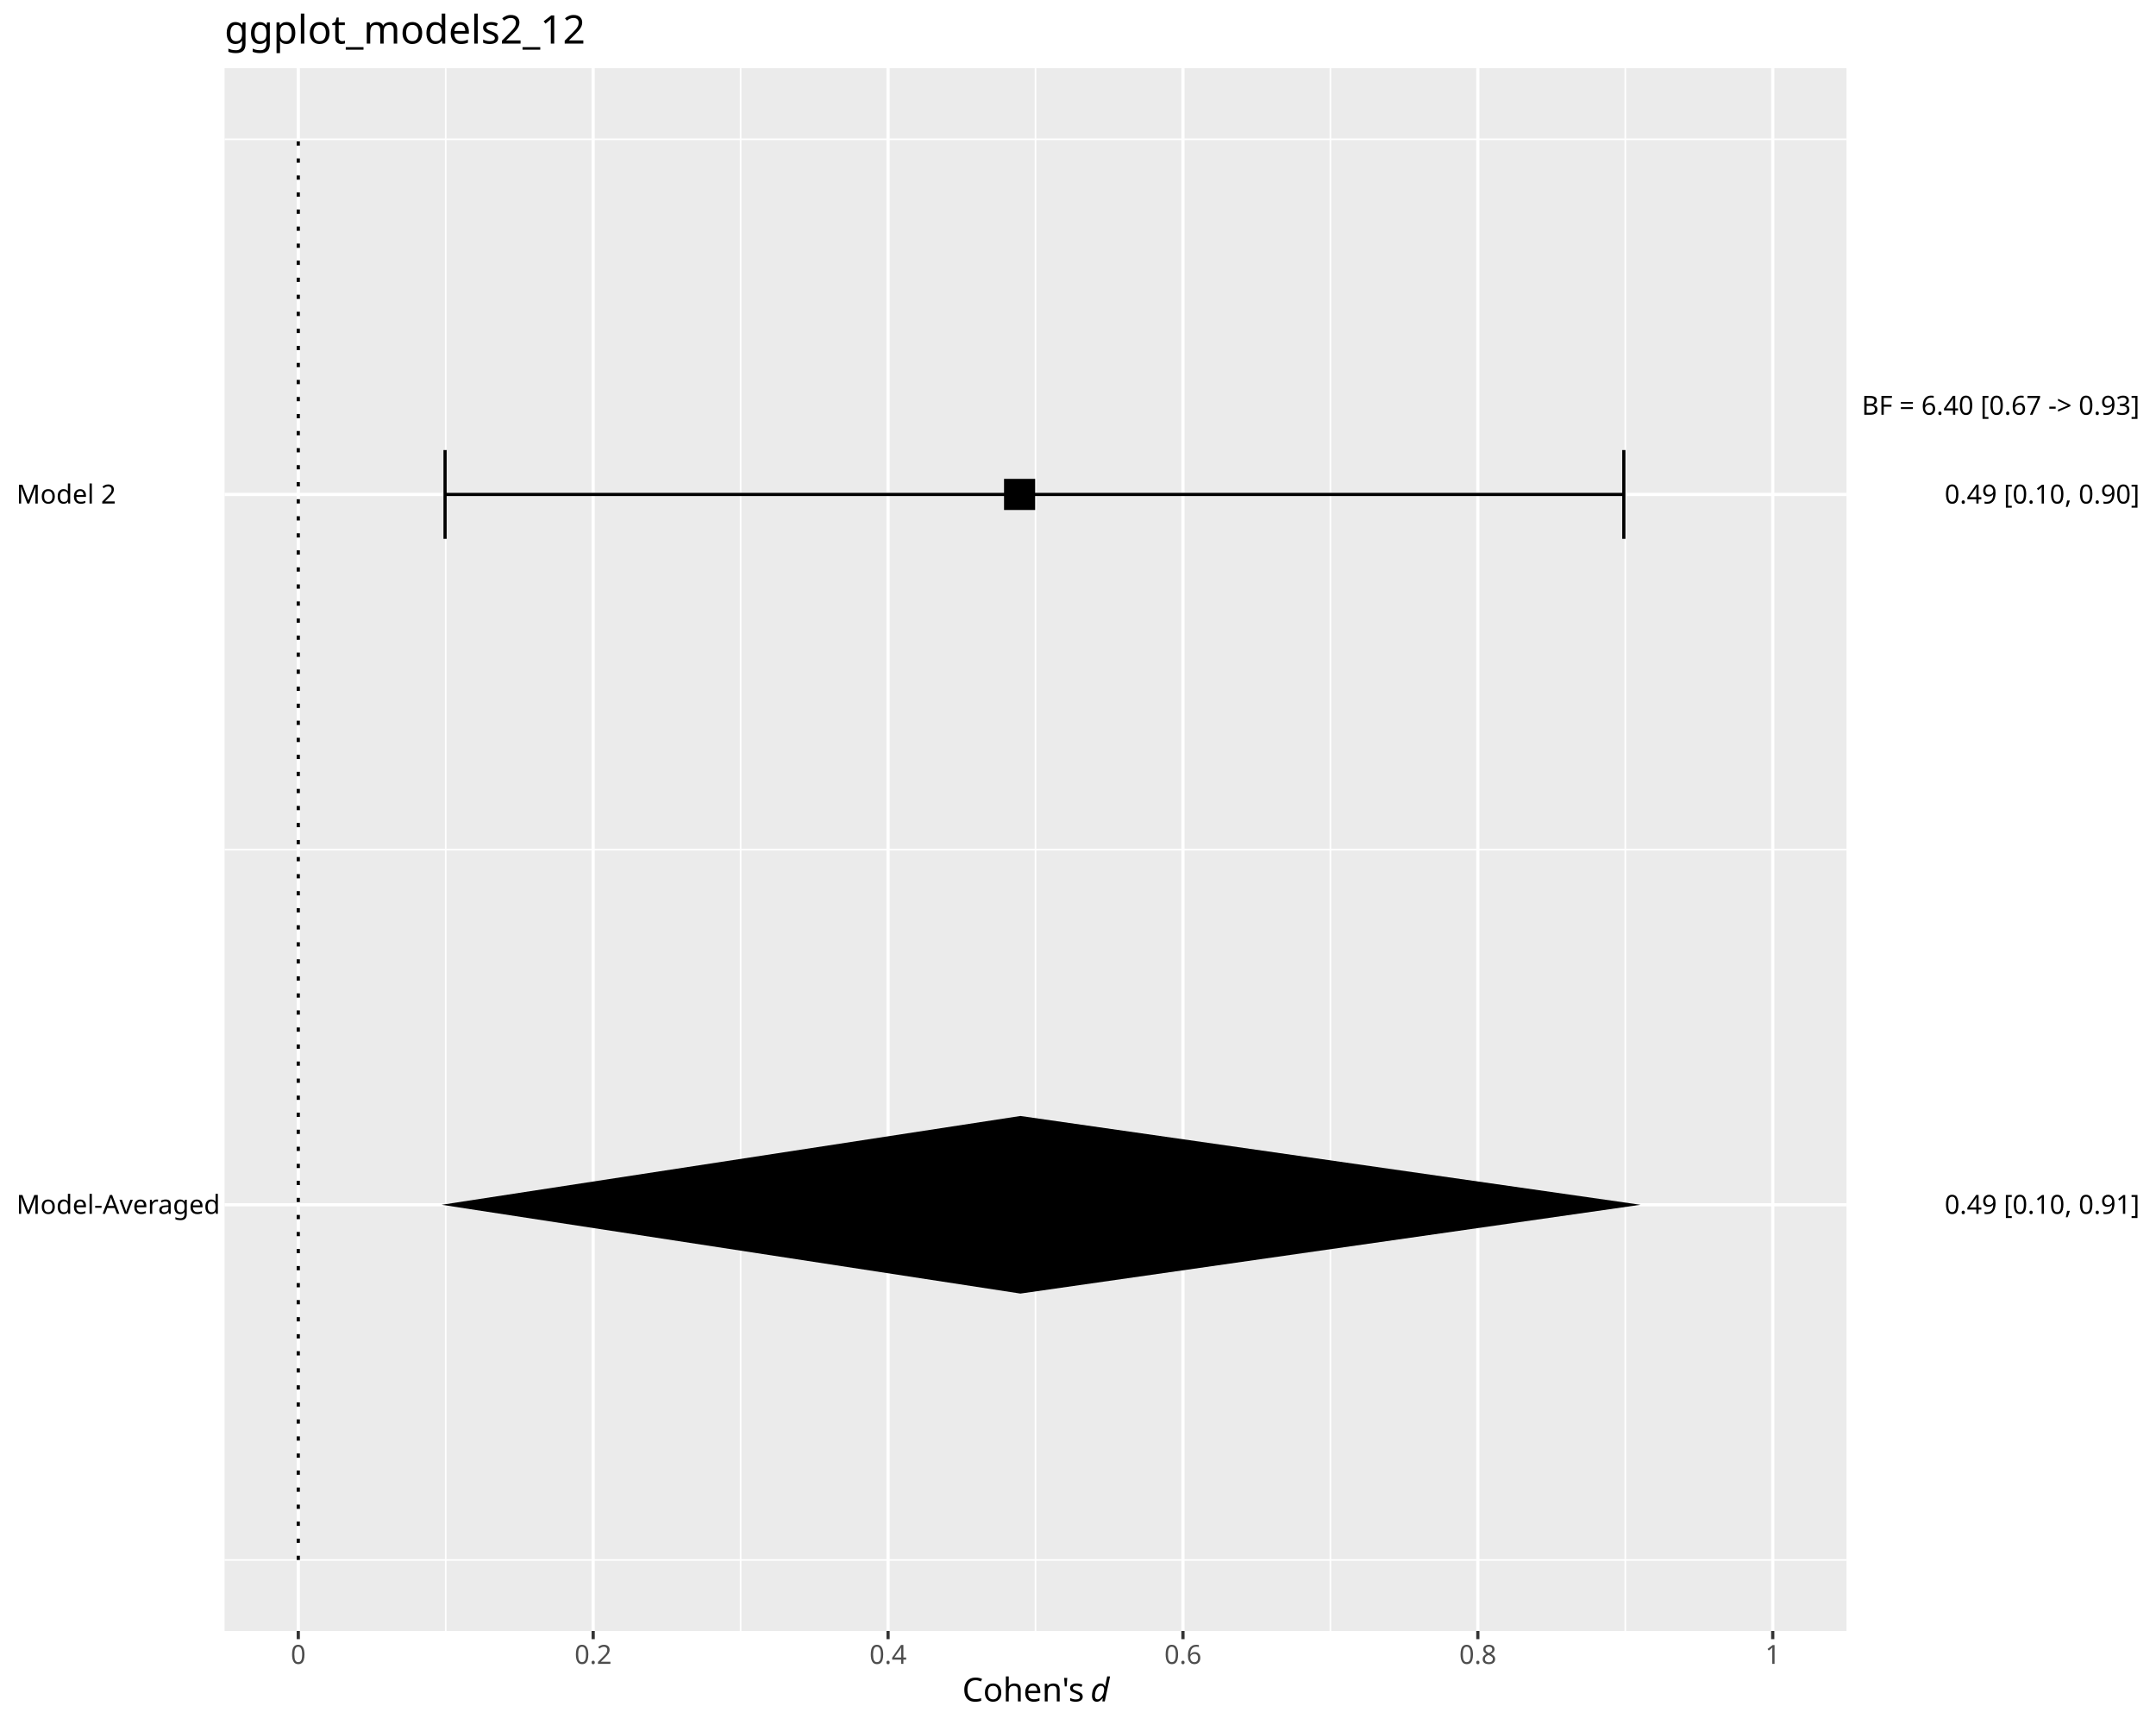
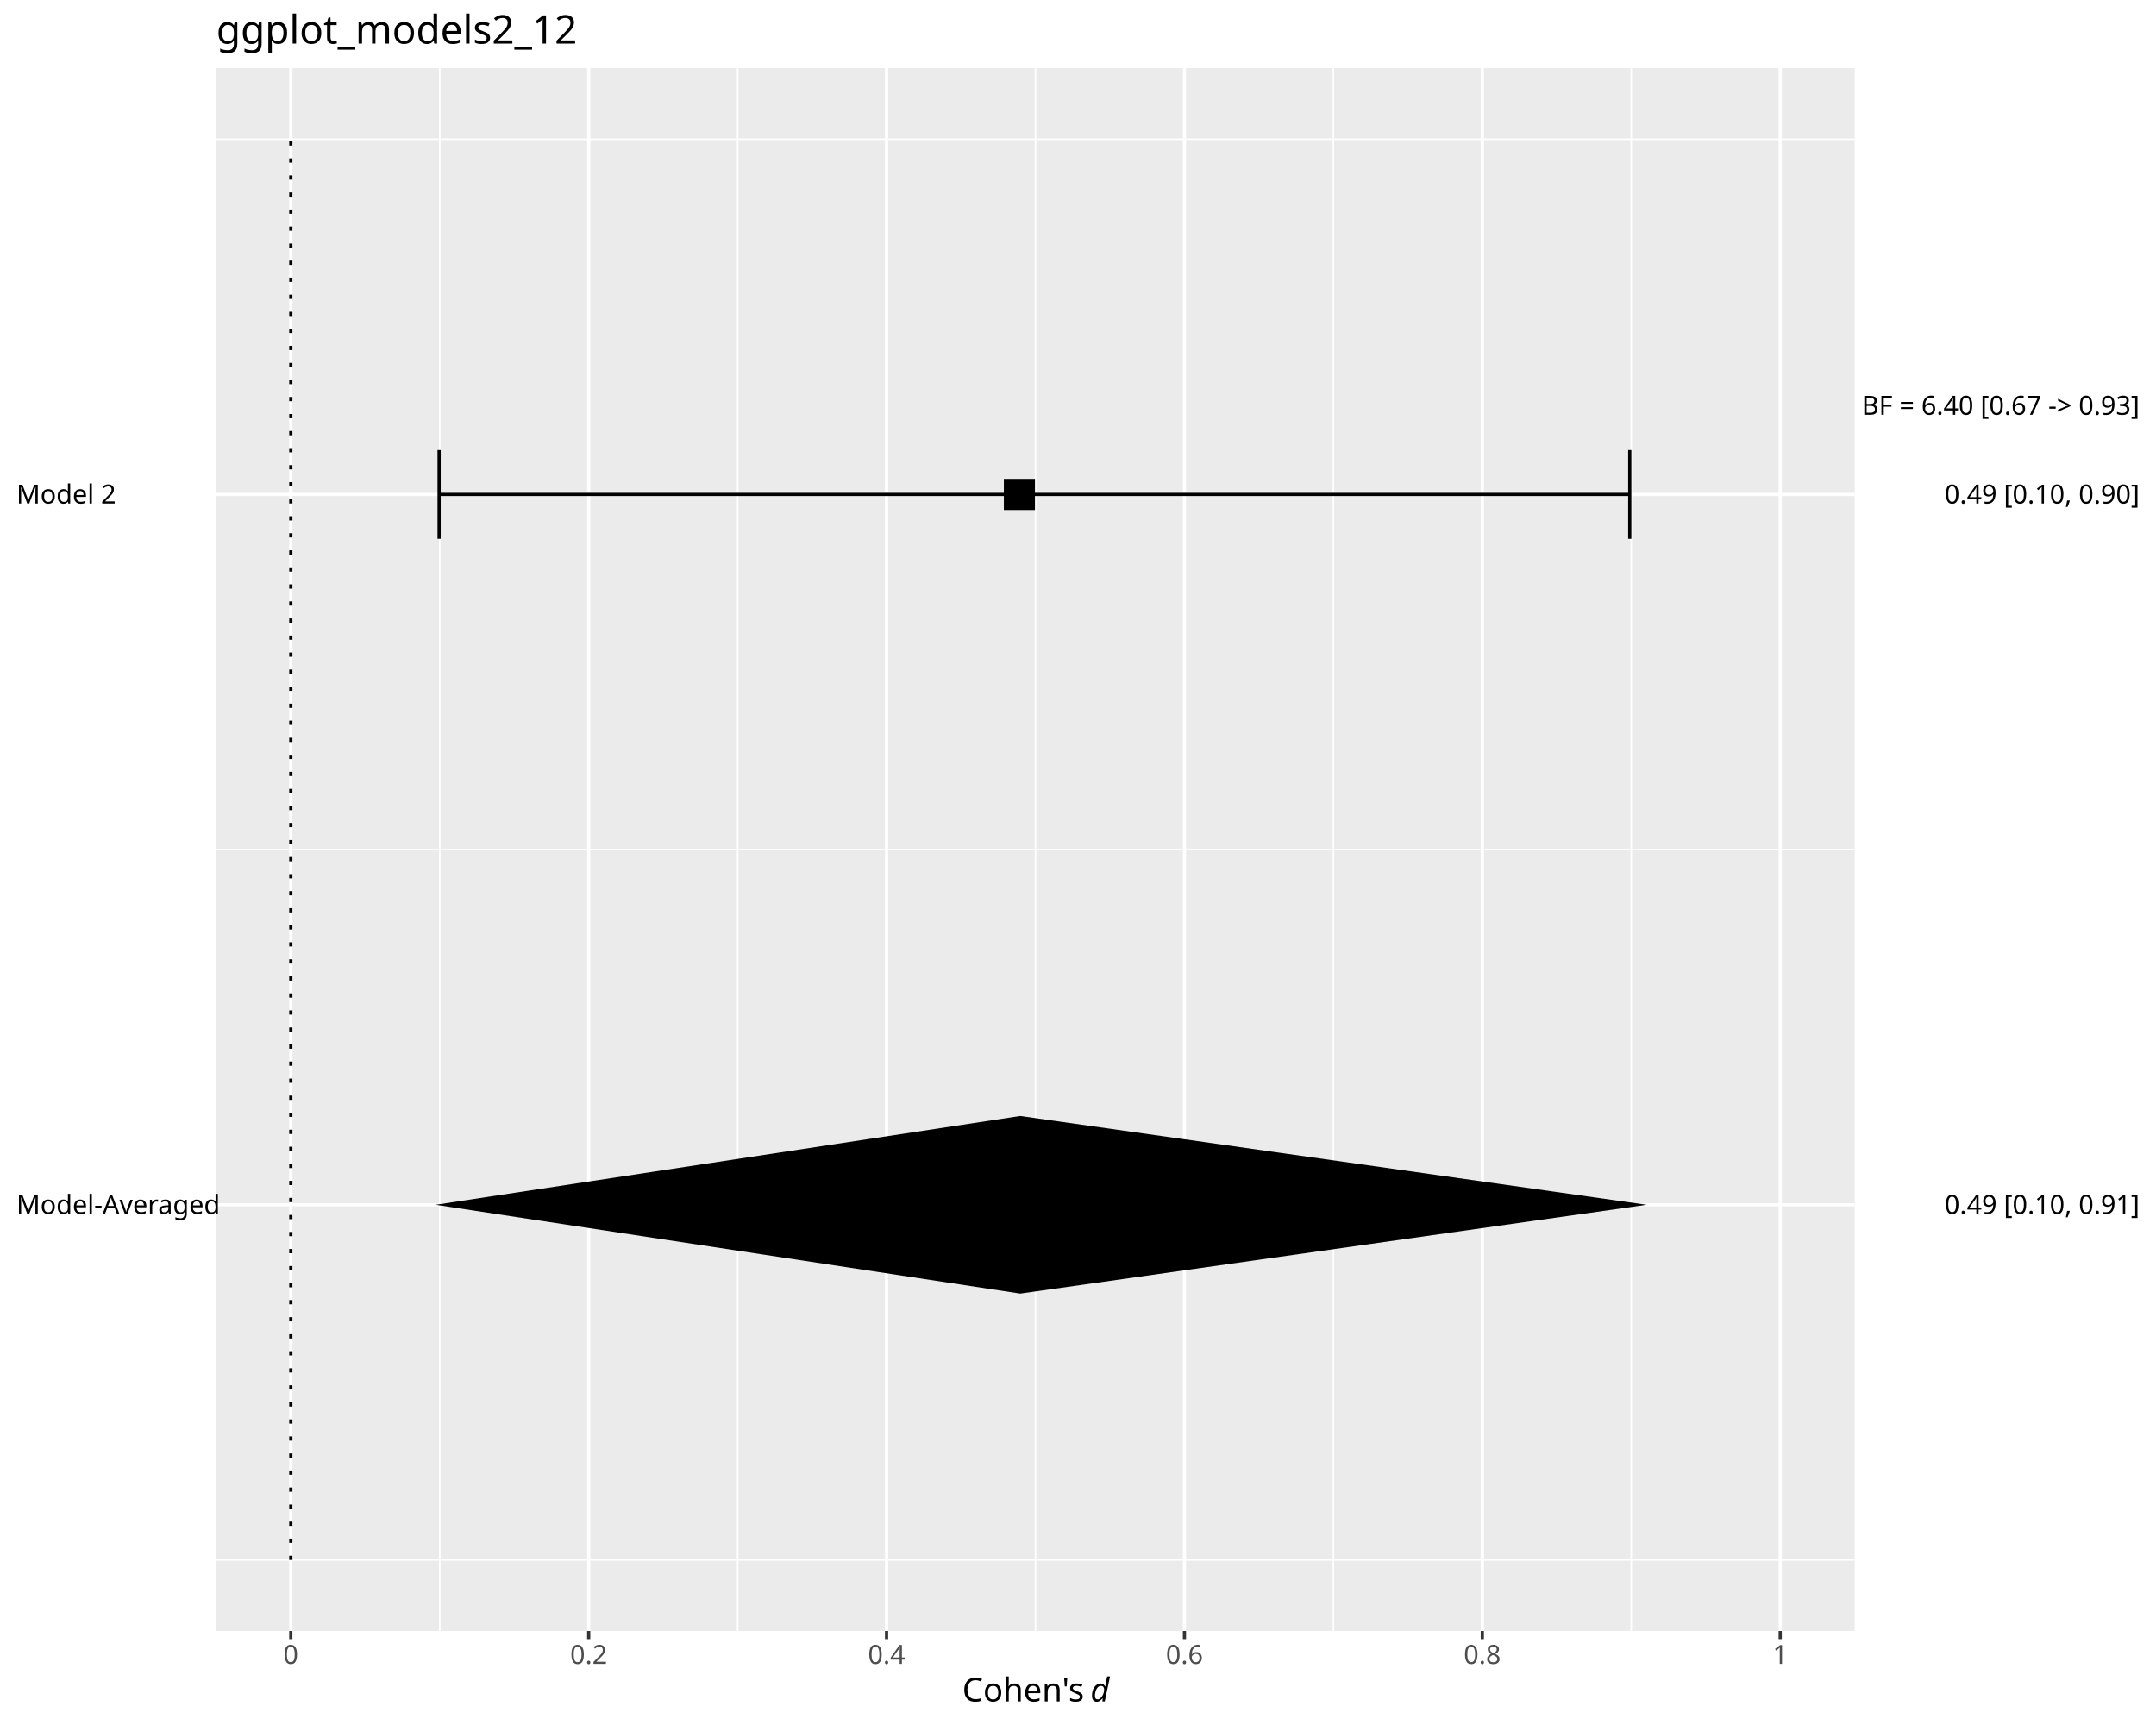
<svg xmlns="http://www.w3.org/2000/svg" class="svglite" data-engine-version="2.0" width="720.00pt" height="576.00pt" viewBox="0 0 720.00 576.00">
  <defs>
    <style type="text/css">
    .svglite line, .svglite polyline, .svglite polygon, .svglite path, .svglite rect, .svglite circle {
      fill: none;
      stroke: #000000;
      stroke-linecap: round;
      stroke-linejoin: round;
      stroke-miterlimit: 10.00;
    }
  </style>
  </defs>
  <rect width="100%" height="100%" style="stroke: none; fill: #FFFFFF;" />
  <defs>
    <clipPath id="cpMC4wMHw3MjAuMDB8MC4wMHw1NzYuMDA=">
      <rect x="0.00" y="0.00" width="720.00" height="576.00" />
    </clipPath>
  </defs>
  <g clip-path="url(#cpMC4wMHw3MjAuMDB8MC4wMHw1NzYuMDA=)">
-     <rect x="0.00" y="0.00" width="720.00" height="576.00" style="stroke-width: 1.07; stroke: #FFFFFF; fill: #FFFFFF;" />
+     <rect x="0" y="0.00" width="720.00" height="576.00" style="stroke-width: 1.07; stroke: #FFFFFF; fill: #FFFFFF;" />
  </g>
  <defs>
-     <clipPath id="cpNzQuOTl8NjE2LjYzfDIyLjc4fDU0NC42MA==">
-       <rect x="74.99" y="22.78" width="541.64" height="521.82" />
+     <clipPath id="cpNzIuMjV8NjE5LjM3fDIyLjc4fDU0NC42MA==">
+       <rect x="72.25" y="22.78" width="547.12" height="521.82" />
    </clipPath>
  </defs>
-   <g clip-path="url(#cpNzQuOTl8NjE2LjYzfDIyLjc4fDU0NC42MA==)">
-     <rect x="74.99" y="22.78" width="541.64" height="521.82" style="stroke-width: 1.07; stroke: none; fill: #EBEBEB;" />
-     <polyline points="74.99,520.89 616.63,520.89 " style="stroke-width: 0.53; stroke: #FFFFFF; stroke-linecap: butt;" />
-     <polyline points="74.99,283.69 616.63,283.69 " style="stroke-width: 0.53; stroke: #FFFFFF; stroke-linecap: butt;" />
-     <polyline points="74.99,46.50 616.63,46.50 " style="stroke-width: 0.53; stroke: #FFFFFF; stroke-linecap: butt;" />
-     <polyline points="148.85,544.60 148.85,22.78 " style="stroke-width: 0.53; stroke: #FFFFFF; stroke-linecap: butt;" />
-     <polyline points="247.33,544.60 247.33,22.78 " style="stroke-width: 0.53; stroke: #FFFFFF; stroke-linecap: butt;" />
+   <g clip-path="url(#cpNzIuMjV8NjE5LjM3fDIyLjc4fDU0NC42MA==)">
+     <rect x="72.25" y="22.78" width="547.12" height="521.82" style="stroke-width: 1.07; stroke: none; fill: #EBEBEB;" />
+     <polyline points="72.25,520.89 619.37,520.89 " style="stroke-width: 0.53; stroke: #FFFFFF; stroke-linecap: butt;" />
+     <polyline points="72.25,283.69 619.37,283.69 " style="stroke-width: 0.53; stroke: #FFFFFF; stroke-linecap: butt;" />
+     <polyline points="72.25,46.50 619.37,46.50 " style="stroke-width: 0.53; stroke: #FFFFFF; stroke-linecap: butt;" />
+     <polyline points="146.86,544.60 146.86,22.78 " style="stroke-width: 0.53; stroke: #FFFFFF; stroke-linecap: butt;" />
+     <polyline points="246.33,544.60 246.33,22.78 " style="stroke-width: 0.53; stroke: #FFFFFF; stroke-linecap: butt;" />
    <polyline points="345.81,544.60 345.81,22.78 " style="stroke-width: 0.53; stroke: #FFFFFF; stroke-linecap: butt;" />
-     <polyline points="444.29,544.60 444.29,22.78 " style="stroke-width: 0.53; stroke: #FFFFFF; stroke-linecap: butt;" />
-     <polyline points="542.77,544.60 542.77,22.78 " style="stroke-width: 0.53; stroke: #FFFFFF; stroke-linecap: butt;" />
-     <polyline points="74.99,402.29 616.63,402.29 " style="stroke-width: 1.07; stroke: #FFFFFF; stroke-linecap: butt;" />
-     <polyline points="74.99,165.10 616.63,165.10 " style="stroke-width: 1.07; stroke: #FFFFFF; stroke-linecap: butt;" />
-     <polyline points="99.61,544.60 99.61,22.78 " style="stroke-width: 1.07; stroke: #FFFFFF; stroke-linecap: butt;" />
-     <polyline points="198.09,544.60 198.09,22.78 " style="stroke-width: 1.07; stroke: #FFFFFF; stroke-linecap: butt;" />
-     <polyline points="296.57,544.60 296.57,22.78 " style="stroke-width: 1.07; stroke: #FFFFFF; stroke-linecap: butt;" />
-     <polyline points="395.05,544.60 395.05,22.78 " style="stroke-width: 1.07; stroke: #FFFFFF; stroke-linecap: butt;" />
-     <polyline points="493.53,544.60 493.53,22.78 " style="stroke-width: 1.07; stroke: #FFFFFF; stroke-linecap: butt;" />
-     <polyline points="592.01,544.60 592.01,22.78 " style="stroke-width: 1.07; stroke: #FFFFFF; stroke-linecap: butt;" />
-     <polyline points="542.28,179.92 542.28,150.27 " style="stroke-width: 1.07; stroke-linecap: butt;" />
-     <polyline points="542.28,165.10 148.63,165.10 " style="stroke-width: 1.07; stroke-linecap: butt;" />
-     <polyline points="148.63,179.92 148.63,150.27 " style="stroke-width: 1.07; stroke-linecap: butt;" />
-     <polygon points="335.30,170.29 345.69,170.29 345.69,159.90 335.30,159.90 " style="stroke-width: 0.71; stroke: none; fill: #000000;" />
-     <polygon points="147.48,402.29 340.76,372.64 547.86,402.29 340.76,431.94 " style="stroke-width: 1.07; stroke: none; stroke-linecap: butt; fill: #000000;" />
-     <polyline points="99.61,520.89 99.61,46.50 " style="stroke-width: 1.07; stroke-dasharray: 1.42,4.27; stroke-linecap: butt;" />
+     <polyline points="445.29,544.60 445.29,22.78 " style="stroke-width: 0.53; stroke: #FFFFFF; stroke-linecap: butt;" />
+     <polyline points="544.76,544.60 544.76,22.78 " style="stroke-width: 0.53; stroke: #FFFFFF; stroke-linecap: butt;" />
+     <polyline points="72.25,402.29 619.37,402.29 " style="stroke-width: 1.07; stroke: #FFFFFF; stroke-linecap: butt;" />
+     <polyline points="72.25,165.10 619.37,165.10 " style="stroke-width: 1.07; stroke: #FFFFFF; stroke-linecap: butt;" />
+     <polyline points="97.12,544.60 97.12,22.78 " style="stroke-width: 1.07; stroke: #FFFFFF; stroke-linecap: butt;" />
+     <polyline points="196.60,544.60 196.60,22.78 " style="stroke-width: 1.07; stroke: #FFFFFF; stroke-linecap: butt;" />
+     <polyline points="296.07,544.60 296.07,22.78 " style="stroke-width: 1.07; stroke: #FFFFFF; stroke-linecap: butt;" />
+     <polyline points="395.55,544.60 395.55,22.78 " style="stroke-width: 1.07; stroke: #FFFFFF; stroke-linecap: butt;" />
+     <polyline points="495.02,544.60 495.02,22.78 " style="stroke-width: 1.07; stroke: #FFFFFF; stroke-linecap: butt;" />
+     <polyline points="594.50,544.60 594.50,22.78 " style="stroke-width: 1.07; stroke: #FFFFFF; stroke-linecap: butt;" />
+     <polyline points="544.26,179.92 544.26,150.27 " style="stroke-width: 1.07; stroke-linecap: butt;" />
+     <polyline points="544.26,165.10 146.64,165.10 " style="stroke-width: 1.07; stroke-linecap: butt;" />
+     <polyline points="146.64,179.92 146.64,150.27 " style="stroke-width: 1.07; stroke-linecap: butt;" />
+     <polygon points="335.24,170.29 345.63,170.29 345.63,159.90 335.24,159.90 " style="stroke-width: 0.71; stroke: none; fill: #000000;" />
+     <polygon points="145.47,402.29 340.70,372.64 549.91,402.29 340.70,431.94 " style="stroke-width: 1.07; stroke: none; stroke-linecap: butt; fill: #000000;" />
+     <polyline points="97.12,520.89 97.12,46.50 " style="stroke-width: 1.07; stroke-dasharray: 1.42,4.27; stroke-linecap: butt;" />
  </g>
  <g clip-path="url(#cpMC4wMHw3MjAuMDB8MC4wMHw1NzYuMDA=)">
    <text x="5.48" y="405.32" style="font-size: 8.80px; font-family: sans;" textLength="64.58px" lengthAdjust="spacingAndGlyphs">Model-Averaged</text>
    <text x="5.48" y="168.13" style="font-size: 8.80px; font-family: sans;" textLength="31.31px" lengthAdjust="spacingAndGlyphs">Model 2</text>
    <text x="714.52" y="405.32" text-anchor="end" style="font-size: 8.80px; font-family: sans;" textLength="63.61px" lengthAdjust="spacingAndGlyphs">0.49 [0.10, 0.91]</text>
    <text x="714.52" y="168.13" text-anchor="end" style="font-size: 8.80px; font-family: sans;" textLength="63.61px" lengthAdjust="spacingAndGlyphs">0.49 [0.10, 0.90]</text>
    <text x="714.52" y="138.48" text-anchor="end" style="font-size: 8.80px; font-family: sans;" textLength="92.96px" lengthAdjust="spacingAndGlyphs">BF = 6.40 [0.67 -&gt; 0.93]</text>
-     <polyline points="99.61,547.34 99.61,544.60 " style="stroke-width: 1.07; stroke: #333333; stroke-linecap: butt;" />
-     <polyline points="198.09,547.34 198.09,544.60 " style="stroke-width: 1.07; stroke: #333333; stroke-linecap: butt;" />
-     <polyline points="296.57,547.34 296.57,544.60 " style="stroke-width: 1.07; stroke: #333333; stroke-linecap: butt;" />
-     <polyline points="395.05,547.34 395.05,544.60 " style="stroke-width: 1.07; stroke: #333333; stroke-linecap: butt;" />
-     <polyline points="493.53,547.34 493.53,544.60 " style="stroke-width: 1.07; stroke: #333333; stroke-linecap: butt;" />
-     <polyline points="592.01,547.34 592.01,544.60 " style="stroke-width: 1.07; stroke: #333333; stroke-linecap: butt;" />
-     <text x="99.61" y="555.59" text-anchor="middle" style="font-size: 8.80px; fill: #4D4D4D; font-family: sans;" textLength="4.89px" lengthAdjust="spacingAndGlyphs">0</text>
-     <text x="198.09" y="555.59" text-anchor="middle" style="font-size: 8.80px; fill: #4D4D4D; font-family: sans;" textLength="12.23px" lengthAdjust="spacingAndGlyphs">0.2</text>
-     <text x="296.57" y="555.59" text-anchor="middle" style="font-size: 8.80px; fill: #4D4D4D; font-family: sans;" textLength="12.23px" lengthAdjust="spacingAndGlyphs">0.4</text>
-     <text x="395.05" y="555.59" text-anchor="middle" style="font-size: 8.80px; fill: #4D4D4D; font-family: sans;" textLength="12.23px" lengthAdjust="spacingAndGlyphs">0.6</text>
-     <text x="493.53" y="555.59" text-anchor="middle" style="font-size: 8.80px; fill: #4D4D4D; font-family: sans;" textLength="12.23px" lengthAdjust="spacingAndGlyphs">0.8</text>
-     <text x="592.01" y="555.59" text-anchor="middle" style="font-size: 8.80px; fill: #4D4D4D; font-family: sans;" textLength="4.89px" lengthAdjust="spacingAndGlyphs">1</text>
+     <polyline points="97.12,547.34 97.12,544.60 " style="stroke-width: 1.07; stroke: #333333; stroke-linecap: butt;" />
+     <polyline points="196.60,547.34 196.60,544.60 " style="stroke-width: 1.07; stroke: #333333; stroke-linecap: butt;" />
+     <polyline points="296.07,547.34 296.07,544.60 " style="stroke-width: 1.07; stroke: #333333; stroke-linecap: butt;" />
+     <polyline points="395.55,547.34 395.55,544.60 " style="stroke-width: 1.07; stroke: #333333; stroke-linecap: butt;" />
+     <polyline points="495.02,547.34 495.02,544.60 " style="stroke-width: 1.07; stroke: #333333; stroke-linecap: butt;" />
+     <polyline points="594.50,547.34 594.50,544.60 " style="stroke-width: 1.07; stroke: #333333; stroke-linecap: butt;" />
+     <text x="97.12" y="555.59" text-anchor="middle" style="font-size: 8.80px; fill: #4D4D4D; font-family: sans;" textLength="4.89px" lengthAdjust="spacingAndGlyphs">0</text>
+     <text x="196.60" y="555.59" text-anchor="middle" style="font-size: 8.80px; fill: #4D4D4D; font-family: sans;" textLength="12.23px" lengthAdjust="spacingAndGlyphs">0.2</text>
+     <text x="296.07" y="555.59" text-anchor="middle" style="font-size: 8.80px; fill: #4D4D4D; font-family: sans;" textLength="12.23px" lengthAdjust="spacingAndGlyphs">0.4</text>
+     <text x="395.55" y="555.59" text-anchor="middle" style="font-size: 8.80px; fill: #4D4D4D; font-family: sans;" textLength="12.23px" lengthAdjust="spacingAndGlyphs">0.6</text>
+     <text x="495.02" y="555.59" text-anchor="middle" style="font-size: 8.80px; fill: #4D4D4D; font-family: sans;" textLength="12.23px" lengthAdjust="spacingAndGlyphs">0.8</text>
+     <text x="594.50" y="555.59" text-anchor="middle" style="font-size: 8.80px; fill: #4D4D4D; font-family: sans;" textLength="4.89px" lengthAdjust="spacingAndGlyphs">1</text>
    <text x="321.36" y="568.13" style="font-size: 11.00px; font-family: sans;" textLength="40.02px" lengthAdjust="spacingAndGlyphs">Cohen's</text>
    <text x="361.39" y="568.13" style="font-size: 11.00px; font-family: sans;" textLength="2.75px" lengthAdjust="spacingAndGlyphs"> </text>
    <text x="364.14" y="568.13" style="font-size: 11.00px; font-style: italic; font-family: sans;" textLength="6.12px" lengthAdjust="spacingAndGlyphs">d</text>
-     <text x="74.99" y="14.56" style="font-size: 13.20px; font-family: sans;" textLength="115.24px" lengthAdjust="spacingAndGlyphs">ggplot_models2_12</text>
+     <text x="72.25" y="14.56" style="font-size: 13.20px; font-family: sans;" textLength="115.24px" lengthAdjust="spacingAndGlyphs">ggplot_models2_12</text>
  </g>
</svg>
